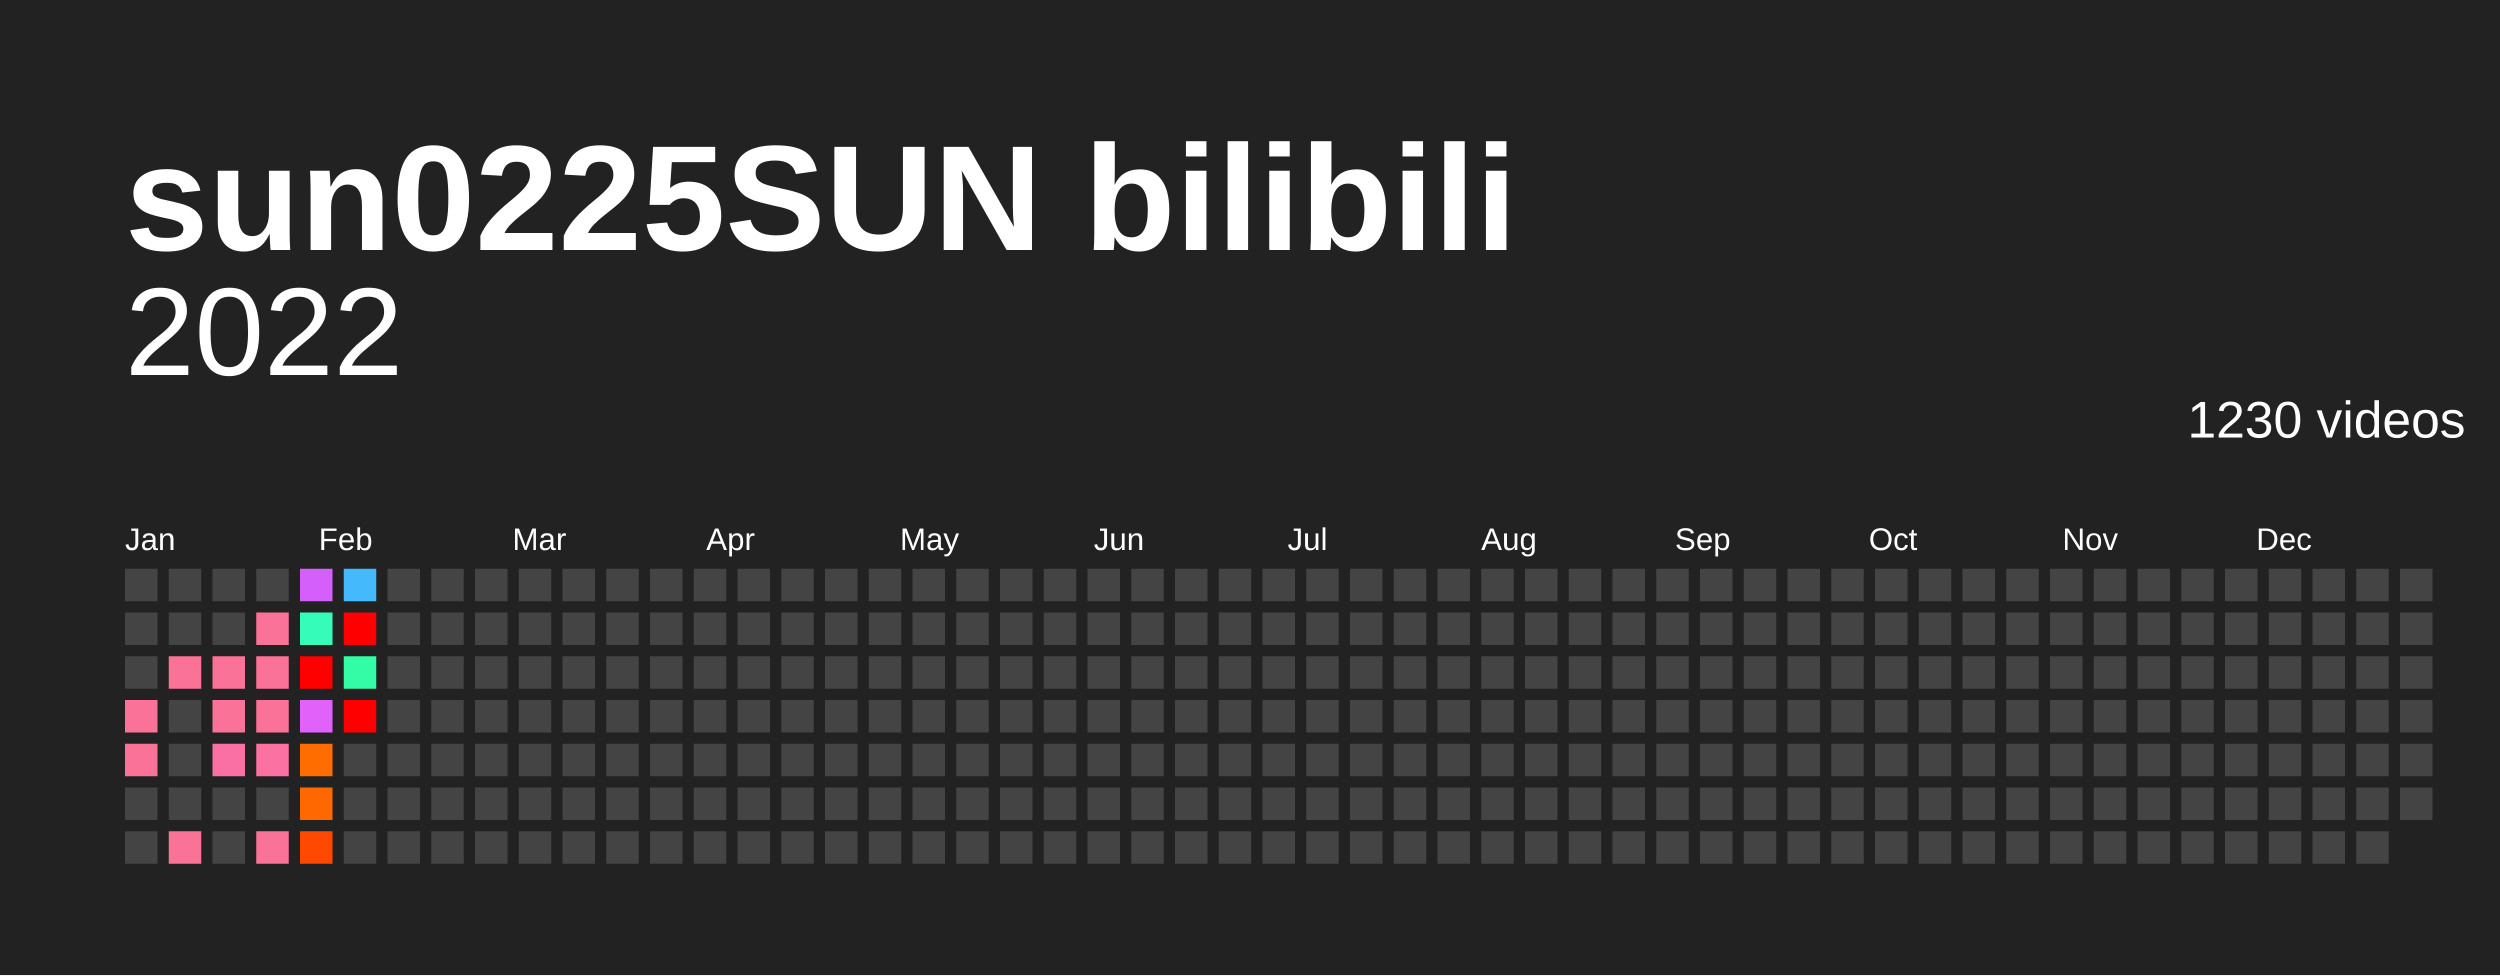
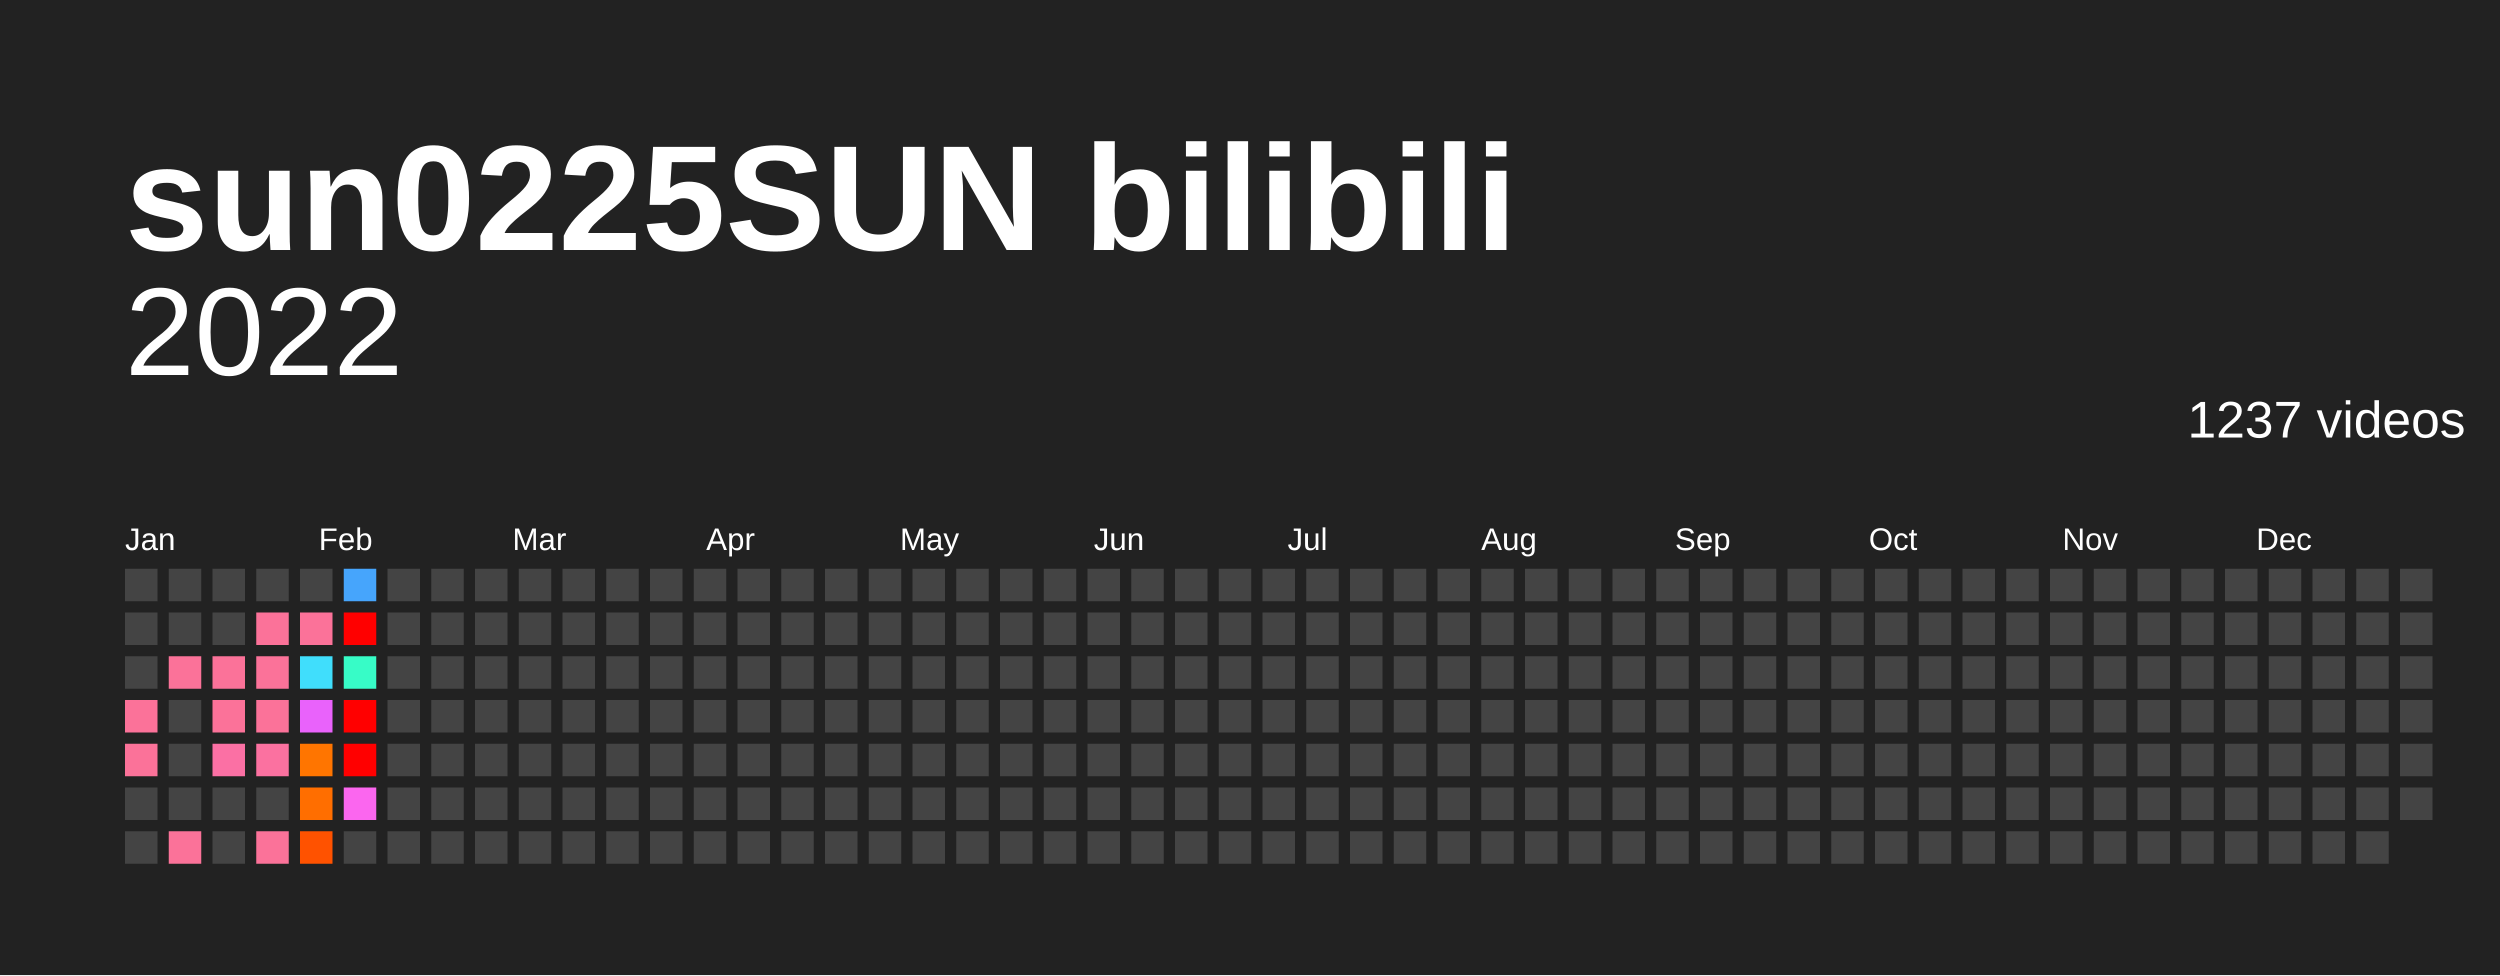
<svg xmlns="http://www.w3.org/2000/svg" baseProfile="full" height="78mm" version="1.1" viewBox="0,0,200,78" width="200mm">
  <defs />
  <rect fill="#222222" height="78" width="200" x="0" y="0" />
  <text fill="#FFFFFF" style="font-size:12px; font-family:Arial; font-weight:bold;" x="10" y="20">sun0225SUN bilibili</text>
  <text alignment-baseline="hanging" fill="#FFFFFF" style="font-size:10.0px; font-family:Arial;" x="10" y="30">2022</text>
-   <text alignment-baseline="hanging" fill="#FFFFFF" style="font-size:4.125px; font-family:Arial;" x="175" y="35">1230 videos</text>
+   <text alignment-baseline="hanging" fill="#FFFFFF" style="font-size:4.125px; font-family:Arial;" x="175" y="35">1237 videos</text>
  <text fill="#FFFFFF" style="font-size:2.5px; font-family:Arial" x="10.0" y="44">Jan</text>
  <text fill="#FFFFFF" style="font-size:2.5px; font-family:Arial" x="25.5" y="44">Feb</text>
  <text fill="#FFFFFF" style="font-size:2.5px; font-family:Arial" x="41.0" y="44">Mar</text>
  <text fill="#FFFFFF" style="font-size:2.5px; font-family:Arial" x="56.5" y="44">Apr</text>
  <text fill="#FFFFFF" style="font-size:2.5px; font-family:Arial" x="72.0" y="44">May</text>
  <text fill="#FFFFFF" style="font-size:2.5px; font-family:Arial" x="87.5" y="44">Jun</text>
  <text fill="#FFFFFF" style="font-size:2.5px; font-family:Arial" x="103.0" y="44">Jul</text>
  <text fill="#FFFFFF" style="font-size:2.5px; font-family:Arial" x="118.5" y="44">Aug</text>
  <text fill="#FFFFFF" style="font-size:2.5px; font-family:Arial" x="134.0" y="44">Sep</text>
  <text fill="#FFFFFF" style="font-size:2.5px; font-family:Arial" x="149.5" y="44">Oct</text>
  <text fill="#FFFFFF" style="font-size:2.5px; font-family:Arial" x="165.0" y="44">Nov</text>
  <text fill="#FFFFFF" style="font-size:2.5px; font-family:Arial" x="180.5" y="44">Dec</text>
  <rect fill="#444444" height="2.6" width="2.6" x="10.0" y="45.5" />
  <rect fill="#444444" height="2.6" width="2.6" x="10.0" y="49.0" />
  <rect fill="#444444" height="2.6" width="2.6" x="10.0" y="52.5" />
  <rect fill="#fb7299" height="2.6" width="2.6" x="10.0" y="56.0" />
  <rect fill="#fb7299" height="2.6" width="2.6" x="10.0" y="59.5" />
  <rect fill="#444444" height="2.6" width="2.6" x="10.0" y="63.0" />
  <rect fill="#444444" height="2.6" width="2.6" x="10.0" y="66.5" />
  <rect fill="#444444" height="2.6" width="2.6" x="13.5" y="45.5" />
  <rect fill="#444444" height="2.6" width="2.6" x="13.5" y="49.0" />
  <rect fill="#fb7299" height="2.6" width="2.6" x="13.5" y="52.5" />
  <rect fill="#444444" height="2.6" width="2.6" x="13.5" y="56.0" />
  <rect fill="#444444" height="2.6" width="2.6" x="13.5" y="59.5" />
  <rect fill="#444444" height="2.6" width="2.6" x="13.5" y="63.0" />
  <rect fill="#fb7299" height="2.6" width="2.6" x="13.5" y="66.5" />
  <rect fill="#444444" height="2.6" width="2.6" x="17.0" y="45.5" />
  <rect fill="#444444" height="2.6" width="2.6" x="17.0" y="49.0" />
  <rect fill="#fb7299" height="2.6" width="2.6" x="17.0" y="52.5" />
  <rect fill="#fb7299" height="2.6" width="2.6" x="17.0" y="56.0" />
  <rect fill="#fb70a4" height="2.6" width="2.6" x="17.0" y="59.5" />
  <rect fill="#444444" height="2.6" width="2.6" x="17.0" y="63.0" />
  <rect fill="#444444" height="2.6" width="2.6" x="17.0" y="66.5" />
  <rect fill="#444444" height="2.6" width="2.6" x="20.5" y="45.5" />
  <rect fill="#fb7299" height="2.6" width="2.6" x="20.5" y="49.0" />
  <rect fill="#fb7299" height="2.6" width="2.6" x="20.5" y="52.5" />
  <rect fill="#fb7299" height="2.6" width="2.6" x="20.5" y="56.0" />
-   <rect fill="#fb71a1" height="2.6" width="2.6" x="20.5" y="59.5" />
+   <rect fill="#fb71a0" height="2.6" width="2.6" x="20.5" y="59.5" />
  <rect fill="#444444" height="2.6" width="2.6" x="20.5" y="63.0" />
  <rect fill="#fb7299" height="2.6" width="2.6" x="20.5" y="66.5" />
-   <rect fill="#d45ffb" height="2.6" width="2.6" x="24.0" y="45.5" />
-   <rect fill="#36fcb9" height="2.6" width="2.6" x="24.0" y="49.0" />
-   <rect fill="red" height="2.6" width="2.6" x="24.0" y="52.5" />
-   <rect fill="#e261fb" height="2.6" width="2.6" x="24.0" y="56.0" />
-   <rect fill="#ff6d00" height="2.6" width="2.6" x="24.0" y="59.5" />
-   <rect fill="#ff6700" height="2.6" width="2.6" x="24.0" y="63.0" />
-   <rect fill="#ff4900" height="2.6" width="2.6" x="24.0" y="66.5" />
-   <rect fill="#44bafc" height="2.6" width="2.6" x="27.5" y="45.5" />
+   <rect fill="#444444" height="2.6" width="2.6" x="24.0" y="45.5" />
+   <rect fill="#fb7299" height="2.6" width="2.6" x="24.0" y="49.0" />
+   <rect fill="#40defc" height="2.6" width="2.6" x="24.0" y="52.5" />
+   <rect fill="#e962fb" height="2.6" width="2.6" x="24.0" y="56.0" />
+   <rect fill="#ff7500" height="2.6" width="2.6" x="24.0" y="59.5" />
+   <rect fill="#ff6e00" height="2.6" width="2.6" x="24.0" y="63.0" />
+   <rect fill="#ff5200" height="2.6" width="2.6" x="24.0" y="66.5" />
+   <rect fill="#46a5fc" height="2.6" width="2.6" x="27.5" y="45.5" />
  <rect fill="red" height="2.6" width="2.6" x="27.5" y="49.0" />
-   <rect fill="#34fca6" height="2.6" width="2.6" x="27.5" y="52.5" />
+   <rect fill="#37fcc7" height="2.6" width="2.6" x="27.5" y="52.5" />
  <rect fill="red" height="2.6" width="2.6" x="27.5" y="56.0" />
-   <rect fill="#444444" height="2.6" width="2.6" x="27.5" y="59.5" />
-   <rect fill="#444444" height="2.6" width="2.6" x="27.5" y="63.0" />
+   <rect fill="red" height="2.6" width="2.6" x="27.5" y="59.5" />
+   <rect fill="#fb66ef" height="2.6" width="2.6" x="27.5" y="63.0" />
  <rect fill="#444444" height="2.6" width="2.6" x="27.5" y="66.5" />
  <rect fill="#444444" height="2.6" width="2.6" x="31.0" y="45.5" />
  <rect fill="#444444" height="2.6" width="2.6" x="31.0" y="49.0" />
  <rect fill="#444444" height="2.6" width="2.6" x="31.0" y="52.5" />
  <rect fill="#444444" height="2.6" width="2.6" x="31.0" y="56.0" />
  <rect fill="#444444" height="2.6" width="2.6" x="31.0" y="59.5" />
  <rect fill="#444444" height="2.6" width="2.6" x="31.0" y="63.0" />
  <rect fill="#444444" height="2.6" width="2.6" x="31.0" y="66.5" />
  <rect fill="#444444" height="2.6" width="2.6" x="34.5" y="45.5" />
  <rect fill="#444444" height="2.6" width="2.6" x="34.5" y="49.0" />
  <rect fill="#444444" height="2.6" width="2.6" x="34.5" y="52.5" />
  <rect fill="#444444" height="2.6" width="2.6" x="34.5" y="56.0" />
  <rect fill="#444444" height="2.6" width="2.6" x="34.5" y="59.5" />
  <rect fill="#444444" height="2.6" width="2.6" x="34.5" y="63.0" />
  <rect fill="#444444" height="2.6" width="2.6" x="34.5" y="66.5" />
  <rect fill="#444444" height="2.6" width="2.6" x="38.0" y="45.5" />
  <rect fill="#444444" height="2.6" width="2.6" x="38.0" y="49.0" />
  <rect fill="#444444" height="2.6" width="2.6" x="38.0" y="52.5" />
  <rect fill="#444444" height="2.6" width="2.6" x="38.0" y="56.0" />
  <rect fill="#444444" height="2.6" width="2.6" x="38.0" y="59.5" />
  <rect fill="#444444" height="2.6" width="2.6" x="38.0" y="63.0" />
  <rect fill="#444444" height="2.6" width="2.6" x="38.0" y="66.5" />
  <rect fill="#444444" height="2.6" width="2.6" x="41.5" y="45.5" />
  <rect fill="#444444" height="2.6" width="2.6" x="41.5" y="49.0" />
  <rect fill="#444444" height="2.6" width="2.6" x="41.5" y="52.5" />
  <rect fill="#444444" height="2.6" width="2.6" x="41.5" y="56.0" />
  <rect fill="#444444" height="2.6" width="2.6" x="41.5" y="59.5" />
  <rect fill="#444444" height="2.6" width="2.6" x="41.5" y="63.0" />
  <rect fill="#444444" height="2.6" width="2.6" x="41.5" y="66.5" />
  <rect fill="#444444" height="2.6" width="2.6" x="45.0" y="45.5" />
  <rect fill="#444444" height="2.6" width="2.6" x="45.0" y="49.0" />
  <rect fill="#444444" height="2.6" width="2.6" x="45.0" y="52.5" />
  <rect fill="#444444" height="2.6" width="2.6" x="45.0" y="56.0" />
  <rect fill="#444444" height="2.6" width="2.6" x="45.0" y="59.5" />
  <rect fill="#444444" height="2.6" width="2.6" x="45.0" y="63.0" />
  <rect fill="#444444" height="2.6" width="2.6" x="45.0" y="66.5" />
  <rect fill="#444444" height="2.6" width="2.6" x="48.5" y="45.5" />
  <rect fill="#444444" height="2.6" width="2.6" x="48.5" y="49.0" />
  <rect fill="#444444" height="2.6" width="2.6" x="48.5" y="52.5" />
  <rect fill="#444444" height="2.6" width="2.6" x="48.5" y="56.0" />
  <rect fill="#444444" height="2.6" width="2.6" x="48.5" y="59.5" />
  <rect fill="#444444" height="2.6" width="2.6" x="48.5" y="63.0" />
  <rect fill="#444444" height="2.6" width="2.6" x="48.5" y="66.5" />
  <rect fill="#444444" height="2.6" width="2.6" x="52.0" y="45.5" />
  <rect fill="#444444" height="2.6" width="2.6" x="52.0" y="49.0" />
  <rect fill="#444444" height="2.6" width="2.6" x="52.0" y="52.5" />
  <rect fill="#444444" height="2.6" width="2.6" x="52.0" y="56.0" />
  <rect fill="#444444" height="2.6" width="2.6" x="52.0" y="59.5" />
  <rect fill="#444444" height="2.6" width="2.6" x="52.0" y="63.0" />
  <rect fill="#444444" height="2.6" width="2.6" x="52.0" y="66.5" />
  <rect fill="#444444" height="2.6" width="2.6" x="55.5" y="45.5" />
  <rect fill="#444444" height="2.6" width="2.6" x="55.5" y="49.0" />
  <rect fill="#444444" height="2.6" width="2.6" x="55.5" y="52.5" />
  <rect fill="#444444" height="2.6" width="2.6" x="55.5" y="56.0" />
  <rect fill="#444444" height="2.6" width="2.6" x="55.5" y="59.5" />
  <rect fill="#444444" height="2.6" width="2.6" x="55.5" y="63.0" />
  <rect fill="#444444" height="2.6" width="2.6" x="55.5" y="66.5" />
  <rect fill="#444444" height="2.6" width="2.6" x="59.0" y="45.5" />
  <rect fill="#444444" height="2.6" width="2.6" x="59.0" y="49.0" />
  <rect fill="#444444" height="2.6" width="2.6" x="59.0" y="52.5" />
  <rect fill="#444444" height="2.6" width="2.6" x="59.0" y="56.0" />
  <rect fill="#444444" height="2.6" width="2.6" x="59.0" y="59.5" />
  <rect fill="#444444" height="2.6" width="2.6" x="59.0" y="63.0" />
  <rect fill="#444444" height="2.6" width="2.6" x="59.0" y="66.5" />
  <rect fill="#444444" height="2.6" width="2.6" x="62.5" y="45.5" />
  <rect fill="#444444" height="2.6" width="2.6" x="62.5" y="49.0" />
  <rect fill="#444444" height="2.6" width="2.6" x="62.5" y="52.5" />
  <rect fill="#444444" height="2.6" width="2.6" x="62.5" y="56.0" />
  <rect fill="#444444" height="2.6" width="2.6" x="62.5" y="59.5" />
  <rect fill="#444444" height="2.6" width="2.6" x="62.5" y="63.0" />
  <rect fill="#444444" height="2.6" width="2.6" x="62.5" y="66.5" />
  <rect fill="#444444" height="2.6" width="2.6" x="66.0" y="45.5" />
  <rect fill="#444444" height="2.6" width="2.6" x="66.0" y="49.0" />
  <rect fill="#444444" height="2.6" width="2.6" x="66.0" y="52.5" />
  <rect fill="#444444" height="2.6" width="2.6" x="66.0" y="56.0" />
  <rect fill="#444444" height="2.6" width="2.6" x="66.0" y="59.5" />
  <rect fill="#444444" height="2.6" width="2.6" x="66.0" y="63.0" />
  <rect fill="#444444" height="2.6" width="2.6" x="66.0" y="66.5" />
  <rect fill="#444444" height="2.6" width="2.6" x="69.5" y="45.5" />
  <rect fill="#444444" height="2.6" width="2.6" x="69.5" y="49.0" />
  <rect fill="#444444" height="2.6" width="2.6" x="69.5" y="52.5" />
  <rect fill="#444444" height="2.6" width="2.6" x="69.5" y="56.0" />
  <rect fill="#444444" height="2.6" width="2.6" x="69.5" y="59.5" />
  <rect fill="#444444" height="2.6" width="2.6" x="69.5" y="63.0" />
  <rect fill="#444444" height="2.6" width="2.6" x="69.5" y="66.5" />
  <rect fill="#444444" height="2.6" width="2.6" x="73.0" y="45.5" />
  <rect fill="#444444" height="2.6" width="2.6" x="73.0" y="49.0" />
  <rect fill="#444444" height="2.6" width="2.6" x="73.0" y="52.5" />
  <rect fill="#444444" height="2.6" width="2.6" x="73.0" y="56.0" />
  <rect fill="#444444" height="2.6" width="2.6" x="73.0" y="59.5" />
  <rect fill="#444444" height="2.6" width="2.6" x="73.0" y="63.0" />
  <rect fill="#444444" height="2.6" width="2.6" x="73.0" y="66.5" />
  <rect fill="#444444" height="2.6" width="2.6" x="76.5" y="45.5" />
  <rect fill="#444444" height="2.6" width="2.6" x="76.5" y="49.0" />
  <rect fill="#444444" height="2.6" width="2.6" x="76.5" y="52.5" />
  <rect fill="#444444" height="2.6" width="2.6" x="76.5" y="56.0" />
  <rect fill="#444444" height="2.6" width="2.6" x="76.5" y="59.5" />
  <rect fill="#444444" height="2.6" width="2.6" x="76.5" y="63.0" />
  <rect fill="#444444" height="2.6" width="2.6" x="76.5" y="66.5" />
  <rect fill="#444444" height="2.6" width="2.6" x="80.0" y="45.5" />
  <rect fill="#444444" height="2.6" width="2.6" x="80.0" y="49.0" />
  <rect fill="#444444" height="2.6" width="2.6" x="80.0" y="52.5" />
  <rect fill="#444444" height="2.6" width="2.6" x="80.0" y="56.0" />
  <rect fill="#444444" height="2.6" width="2.6" x="80.0" y="59.5" />
  <rect fill="#444444" height="2.6" width="2.6" x="80.0" y="63.0" />
  <rect fill="#444444" height="2.6" width="2.6" x="80.0" y="66.5" />
  <rect fill="#444444" height="2.6" width="2.6" x="83.5" y="45.5" />
  <rect fill="#444444" height="2.6" width="2.6" x="83.5" y="49.0" />
  <rect fill="#444444" height="2.6" width="2.6" x="83.5" y="52.5" />
  <rect fill="#444444" height="2.6" width="2.6" x="83.5" y="56.0" />
  <rect fill="#444444" height="2.6" width="2.6" x="83.5" y="59.5" />
  <rect fill="#444444" height="2.6" width="2.6" x="83.5" y="63.0" />
  <rect fill="#444444" height="2.6" width="2.6" x="83.5" y="66.5" />
  <rect fill="#444444" height="2.6" width="2.6" x="87.0" y="45.5" />
  <rect fill="#444444" height="2.6" width="2.6" x="87.0" y="49.0" />
  <rect fill="#444444" height="2.6" width="2.6" x="87.0" y="52.5" />
  <rect fill="#444444" height="2.6" width="2.6" x="87.0" y="56.0" />
  <rect fill="#444444" height="2.6" width="2.6" x="87.0" y="59.5" />
  <rect fill="#444444" height="2.6" width="2.6" x="87.0" y="63.0" />
  <rect fill="#444444" height="2.6" width="2.6" x="87.0" y="66.5" />
  <rect fill="#444444" height="2.6" width="2.6" x="90.5" y="45.5" />
  <rect fill="#444444" height="2.6" width="2.6" x="90.5" y="49.0" />
  <rect fill="#444444" height="2.6" width="2.6" x="90.5" y="52.5" />
  <rect fill="#444444" height="2.6" width="2.6" x="90.5" y="56.0" />
  <rect fill="#444444" height="2.6" width="2.6" x="90.5" y="59.5" />
  <rect fill="#444444" height="2.6" width="2.6" x="90.5" y="63.0" />
  <rect fill="#444444" height="2.6" width="2.6" x="90.5" y="66.5" />
  <rect fill="#444444" height="2.6" width="2.6" x="94.0" y="45.5" />
  <rect fill="#444444" height="2.6" width="2.6" x="94.0" y="49.0" />
  <rect fill="#444444" height="2.6" width="2.6" x="94.0" y="52.5" />
  <rect fill="#444444" height="2.6" width="2.6" x="94.0" y="56.0" />
  <rect fill="#444444" height="2.6" width="2.6" x="94.0" y="59.5" />
  <rect fill="#444444" height="2.6" width="2.6" x="94.0" y="63.0" />
  <rect fill="#444444" height="2.6" width="2.6" x="94.0" y="66.5" />
  <rect fill="#444444" height="2.6" width="2.6" x="97.5" y="45.5" />
  <rect fill="#444444" height="2.6" width="2.6" x="97.5" y="49.0" />
  <rect fill="#444444" height="2.6" width="2.6" x="97.5" y="52.5" />
  <rect fill="#444444" height="2.6" width="2.6" x="97.5" y="56.0" />
  <rect fill="#444444" height="2.6" width="2.6" x="97.5" y="59.5" />
  <rect fill="#444444" height="2.6" width="2.6" x="97.5" y="63.0" />
  <rect fill="#444444" height="2.6" width="2.6" x="97.5" y="66.5" />
  <rect fill="#444444" height="2.6" width="2.6" x="101.0" y="45.5" />
  <rect fill="#444444" height="2.6" width="2.6" x="101.0" y="49.0" />
  <rect fill="#444444" height="2.6" width="2.6" x="101.0" y="52.5" />
  <rect fill="#444444" height="2.6" width="2.6" x="101.0" y="56.0" />
  <rect fill="#444444" height="2.6" width="2.6" x="101.0" y="59.5" />
  <rect fill="#444444" height="2.6" width="2.6" x="101.0" y="63.0" />
  <rect fill="#444444" height="2.6" width="2.6" x="101.0" y="66.5" />
  <rect fill="#444444" height="2.6" width="2.6" x="104.5" y="45.5" />
  <rect fill="#444444" height="2.6" width="2.6" x="104.5" y="49.0" />
  <rect fill="#444444" height="2.6" width="2.6" x="104.5" y="52.5" />
  <rect fill="#444444" height="2.6" width="2.6" x="104.5" y="56.0" />
  <rect fill="#444444" height="2.6" width="2.6" x="104.5" y="59.5" />
  <rect fill="#444444" height="2.6" width="2.6" x="104.5" y="63.0" />
  <rect fill="#444444" height="2.6" width="2.6" x="104.5" y="66.5" />
  <rect fill="#444444" height="2.6" width="2.6" x="108.0" y="45.5" />
  <rect fill="#444444" height="2.6" width="2.6" x="108.0" y="49.0" />
  <rect fill="#444444" height="2.6" width="2.6" x="108.0" y="52.5" />
  <rect fill="#444444" height="2.6" width="2.6" x="108.0" y="56.0" />
  <rect fill="#444444" height="2.6" width="2.6" x="108.0" y="59.5" />
  <rect fill="#444444" height="2.6" width="2.6" x="108.0" y="63.0" />
  <rect fill="#444444" height="2.6" width="2.6" x="108.0" y="66.5" />
  <rect fill="#444444" height="2.6" width="2.6" x="111.5" y="45.5" />
  <rect fill="#444444" height="2.6" width="2.6" x="111.5" y="49.0" />
  <rect fill="#444444" height="2.6" width="2.6" x="111.5" y="52.5" />
  <rect fill="#444444" height="2.6" width="2.6" x="111.5" y="56.0" />
  <rect fill="#444444" height="2.6" width="2.6" x="111.5" y="59.5" />
  <rect fill="#444444" height="2.6" width="2.6" x="111.5" y="63.0" />
  <rect fill="#444444" height="2.6" width="2.6" x="111.5" y="66.5" />
  <rect fill="#444444" height="2.6" width="2.6" x="115.0" y="45.5" />
  <rect fill="#444444" height="2.6" width="2.6" x="115.0" y="49.0" />
  <rect fill="#444444" height="2.6" width="2.6" x="115.0" y="52.5" />
  <rect fill="#444444" height="2.6" width="2.6" x="115.0" y="56.0" />
  <rect fill="#444444" height="2.6" width="2.6" x="115.0" y="59.5" />
  <rect fill="#444444" height="2.6" width="2.6" x="115.0" y="63.0" />
  <rect fill="#444444" height="2.6" width="2.6" x="115.0" y="66.5" />
  <rect fill="#444444" height="2.6" width="2.6" x="118.5" y="45.5" />
  <rect fill="#444444" height="2.6" width="2.6" x="118.5" y="49.0" />
  <rect fill="#444444" height="2.6" width="2.6" x="118.5" y="52.5" />
  <rect fill="#444444" height="2.6" width="2.6" x="118.5" y="56.0" />
  <rect fill="#444444" height="2.6" width="2.6" x="118.5" y="59.5" />
  <rect fill="#444444" height="2.6" width="2.6" x="118.5" y="63.0" />
  <rect fill="#444444" height="2.6" width="2.6" x="118.5" y="66.5" />
  <rect fill="#444444" height="2.6" width="2.6" x="122.0" y="45.5" />
  <rect fill="#444444" height="2.6" width="2.6" x="122.0" y="49.0" />
  <rect fill="#444444" height="2.6" width="2.6" x="122.0" y="52.5" />
  <rect fill="#444444" height="2.6" width="2.6" x="122.0" y="56.0" />
  <rect fill="#444444" height="2.6" width="2.6" x="122.0" y="59.5" />
  <rect fill="#444444" height="2.6" width="2.6" x="122.0" y="63.0" />
  <rect fill="#444444" height="2.6" width="2.6" x="122.0" y="66.5" />
  <rect fill="#444444" height="2.6" width="2.6" x="125.5" y="45.5" />
  <rect fill="#444444" height="2.6" width="2.6" x="125.5" y="49.0" />
  <rect fill="#444444" height="2.6" width="2.6" x="125.5" y="52.5" />
  <rect fill="#444444" height="2.6" width="2.6" x="125.5" y="56.0" />
  <rect fill="#444444" height="2.6" width="2.6" x="125.5" y="59.5" />
  <rect fill="#444444" height="2.6" width="2.6" x="125.5" y="63.0" />
  <rect fill="#444444" height="2.6" width="2.6" x="125.5" y="66.5" />
  <rect fill="#444444" height="2.6" width="2.6" x="129.0" y="45.5" />
  <rect fill="#444444" height="2.6" width="2.6" x="129.0" y="49.0" />
  <rect fill="#444444" height="2.6" width="2.6" x="129.0" y="52.5" />
  <rect fill="#444444" height="2.6" width="2.6" x="129.0" y="56.0" />
  <rect fill="#444444" height="2.6" width="2.6" x="129.0" y="59.5" />
  <rect fill="#444444" height="2.6" width="2.6" x="129.0" y="63.0" />
  <rect fill="#444444" height="2.6" width="2.6" x="129.0" y="66.5" />
  <rect fill="#444444" height="2.6" width="2.6" x="132.5" y="45.5" />
  <rect fill="#444444" height="2.6" width="2.6" x="132.5" y="49.0" />
  <rect fill="#444444" height="2.6" width="2.6" x="132.5" y="52.5" />
  <rect fill="#444444" height="2.6" width="2.6" x="132.5" y="56.0" />
  <rect fill="#444444" height="2.6" width="2.6" x="132.5" y="59.5" />
  <rect fill="#444444" height="2.6" width="2.6" x="132.5" y="63.0" />
  <rect fill="#444444" height="2.6" width="2.6" x="132.5" y="66.5" />
  <rect fill="#444444" height="2.6" width="2.6" x="136.0" y="45.5" />
  <rect fill="#444444" height="2.6" width="2.6" x="136.0" y="49.0" />
  <rect fill="#444444" height="2.6" width="2.6" x="136.0" y="52.5" />
  <rect fill="#444444" height="2.6" width="2.6" x="136.0" y="56.0" />
  <rect fill="#444444" height="2.6" width="2.6" x="136.0" y="59.5" />
  <rect fill="#444444" height="2.6" width="2.6" x="136.0" y="63.0" />
  <rect fill="#444444" height="2.6" width="2.6" x="136.0" y="66.5" />
  <rect fill="#444444" height="2.6" width="2.6" x="139.5" y="45.5" />
  <rect fill="#444444" height="2.6" width="2.6" x="139.5" y="49.0" />
  <rect fill="#444444" height="2.6" width="2.6" x="139.5" y="52.5" />
  <rect fill="#444444" height="2.6" width="2.6" x="139.5" y="56.0" />
  <rect fill="#444444" height="2.6" width="2.6" x="139.5" y="59.5" />
  <rect fill="#444444" height="2.6" width="2.6" x="139.5" y="63.0" />
  <rect fill="#444444" height="2.6" width="2.6" x="139.5" y="66.5" />
  <rect fill="#444444" height="2.6" width="2.6" x="143.0" y="45.5" />
  <rect fill="#444444" height="2.6" width="2.6" x="143.0" y="49.0" />
  <rect fill="#444444" height="2.6" width="2.6" x="143.0" y="52.5" />
  <rect fill="#444444" height="2.6" width="2.6" x="143.0" y="56.0" />
  <rect fill="#444444" height="2.6" width="2.6" x="143.0" y="59.5" />
  <rect fill="#444444" height="2.6" width="2.6" x="143.0" y="63.0" />
  <rect fill="#444444" height="2.6" width="2.6" x="143.0" y="66.5" />
  <rect fill="#444444" height="2.6" width="2.6" x="146.5" y="45.5" />
  <rect fill="#444444" height="2.6" width="2.6" x="146.5" y="49.0" />
  <rect fill="#444444" height="2.6" width="2.6" x="146.5" y="52.5" />
  <rect fill="#444444" height="2.6" width="2.6" x="146.5" y="56.0" />
  <rect fill="#444444" height="2.6" width="2.6" x="146.5" y="59.5" />
  <rect fill="#444444" height="2.6" width="2.6" x="146.5" y="63.0" />
  <rect fill="#444444" height="2.6" width="2.6" x="146.5" y="66.5" />
  <rect fill="#444444" height="2.6" width="2.6" x="150.0" y="45.5" />
  <rect fill="#444444" height="2.6" width="2.6" x="150.0" y="49.0" />
  <rect fill="#444444" height="2.6" width="2.6" x="150.0" y="52.5" />
  <rect fill="#444444" height="2.6" width="2.6" x="150.0" y="56.0" />
  <rect fill="#444444" height="2.6" width="2.6" x="150.0" y="59.5" />
  <rect fill="#444444" height="2.6" width="2.6" x="150.0" y="63.0" />
  <rect fill="#444444" height="2.6" width="2.6" x="150.0" y="66.5" />
  <rect fill="#444444" height="2.6" width="2.6" x="153.5" y="45.5" />
  <rect fill="#444444" height="2.6" width="2.6" x="153.5" y="49.0" />
  <rect fill="#444444" height="2.6" width="2.6" x="153.5" y="52.5" />
  <rect fill="#444444" height="2.6" width="2.6" x="153.5" y="56.0" />
  <rect fill="#444444" height="2.6" width="2.6" x="153.5" y="59.5" />
  <rect fill="#444444" height="2.6" width="2.6" x="153.5" y="63.0" />
  <rect fill="#444444" height="2.6" width="2.6" x="153.5" y="66.5" />
  <rect fill="#444444" height="2.6" width="2.6" x="157.0" y="45.5" />
  <rect fill="#444444" height="2.6" width="2.6" x="157.0" y="49.0" />
  <rect fill="#444444" height="2.6" width="2.6" x="157.0" y="52.5" />
  <rect fill="#444444" height="2.6" width="2.6" x="157.0" y="56.0" />
  <rect fill="#444444" height="2.6" width="2.6" x="157.0" y="59.5" />
  <rect fill="#444444" height="2.6" width="2.6" x="157.0" y="63.0" />
  <rect fill="#444444" height="2.6" width="2.6" x="157.0" y="66.5" />
  <rect fill="#444444" height="2.6" width="2.6" x="160.5" y="45.5" />
  <rect fill="#444444" height="2.6" width="2.6" x="160.5" y="49.0" />
  <rect fill="#444444" height="2.6" width="2.6" x="160.5" y="52.5" />
  <rect fill="#444444" height="2.6" width="2.6" x="160.5" y="56.0" />
  <rect fill="#444444" height="2.6" width="2.6" x="160.5" y="59.5" />
  <rect fill="#444444" height="2.6" width="2.6" x="160.5" y="63.0" />
  <rect fill="#444444" height="2.6" width="2.6" x="160.5" y="66.5" />
  <rect fill="#444444" height="2.6" width="2.6" x="164.0" y="45.5" />
  <rect fill="#444444" height="2.6" width="2.6" x="164.0" y="49.0" />
  <rect fill="#444444" height="2.6" width="2.6" x="164.0" y="52.5" />
  <rect fill="#444444" height="2.6" width="2.6" x="164.0" y="56.0" />
  <rect fill="#444444" height="2.6" width="2.6" x="164.0" y="59.5" />
  <rect fill="#444444" height="2.6" width="2.6" x="164.0" y="63.0" />
  <rect fill="#444444" height="2.6" width="2.6" x="164.0" y="66.5" />
  <rect fill="#444444" height="2.6" width="2.6" x="167.5" y="45.5" />
  <rect fill="#444444" height="2.6" width="2.6" x="167.5" y="49.0" />
  <rect fill="#444444" height="2.6" width="2.6" x="167.5" y="52.5" />
  <rect fill="#444444" height="2.6" width="2.6" x="167.5" y="56.0" />
  <rect fill="#444444" height="2.6" width="2.6" x="167.5" y="59.5" />
  <rect fill="#444444" height="2.6" width="2.6" x="167.5" y="63.0" />
  <rect fill="#444444" height="2.6" width="2.6" x="167.5" y="66.5" />
  <rect fill="#444444" height="2.6" width="2.6" x="171.0" y="45.5" />
  <rect fill="#444444" height="2.6" width="2.6" x="171.0" y="49.0" />
  <rect fill="#444444" height="2.6" width="2.6" x="171.0" y="52.5" />
  <rect fill="#444444" height="2.6" width="2.6" x="171.0" y="56.0" />
  <rect fill="#444444" height="2.6" width="2.6" x="171.0" y="59.5" />
  <rect fill="#444444" height="2.6" width="2.6" x="171.0" y="63.0" />
  <rect fill="#444444" height="2.6" width="2.6" x="171.0" y="66.5" />
  <rect fill="#444444" height="2.6" width="2.6" x="174.5" y="45.5" />
  <rect fill="#444444" height="2.6" width="2.6" x="174.5" y="49.0" />
  <rect fill="#444444" height="2.6" width="2.6" x="174.5" y="52.5" />
  <rect fill="#444444" height="2.6" width="2.6" x="174.5" y="56.0" />
  <rect fill="#444444" height="2.6" width="2.6" x="174.5" y="59.5" />
  <rect fill="#444444" height="2.6" width="2.6" x="174.5" y="63.0" />
  <rect fill="#444444" height="2.6" width="2.6" x="174.5" y="66.5" />
  <rect fill="#444444" height="2.6" width="2.6" x="178.0" y="45.5" />
  <rect fill="#444444" height="2.6" width="2.6" x="178.0" y="49.0" />
  <rect fill="#444444" height="2.6" width="2.6" x="178.0" y="52.5" />
  <rect fill="#444444" height="2.6" width="2.6" x="178.0" y="56.0" />
  <rect fill="#444444" height="2.6" width="2.6" x="178.0" y="59.5" />
  <rect fill="#444444" height="2.6" width="2.6" x="178.0" y="63.0" />
  <rect fill="#444444" height="2.6" width="2.6" x="178.0" y="66.5" />
  <rect fill="#444444" height="2.6" width="2.6" x="181.5" y="45.5" />
  <rect fill="#444444" height="2.6" width="2.6" x="181.5" y="49.0" />
  <rect fill="#444444" height="2.6" width="2.6" x="181.5" y="52.5" />
  <rect fill="#444444" height="2.6" width="2.6" x="181.5" y="56.0" />
  <rect fill="#444444" height="2.6" width="2.6" x="181.5" y="59.5" />
  <rect fill="#444444" height="2.6" width="2.6" x="181.5" y="63.0" />
  <rect fill="#444444" height="2.6" width="2.6" x="181.5" y="66.5" />
  <rect fill="#444444" height="2.6" width="2.6" x="185.0" y="45.5" />
  <rect fill="#444444" height="2.6" width="2.6" x="185.0" y="49.0" />
  <rect fill="#444444" height="2.6" width="2.6" x="185.0" y="52.5" />
  <rect fill="#444444" height="2.6" width="2.6" x="185.0" y="56.0" />
  <rect fill="#444444" height="2.6" width="2.6" x="185.0" y="59.5" />
  <rect fill="#444444" height="2.6" width="2.6" x="185.0" y="63.0" />
  <rect fill="#444444" height="2.6" width="2.6" x="185.0" y="66.5" />
  <rect fill="#444444" height="2.6" width="2.6" x="188.5" y="45.5" />
  <rect fill="#444444" height="2.6" width="2.6" x="188.5" y="49.0" />
  <rect fill="#444444" height="2.6" width="2.6" x="188.5" y="52.5" />
  <rect fill="#444444" height="2.6" width="2.6" x="188.5" y="56.0" />
  <rect fill="#444444" height="2.6" width="2.6" x="188.5" y="59.5" />
  <rect fill="#444444" height="2.6" width="2.6" x="188.5" y="63.0" />
  <rect fill="#444444" height="2.6" width="2.6" x="188.5" y="66.5" />
  <rect fill="#444444" height="2.6" width="2.6" x="192.0" y="45.5" />
  <rect fill="#444444" height="2.6" width="2.6" x="192.0" y="49.0" />
  <rect fill="#444444" height="2.6" width="2.6" x="192.0" y="52.5" />
  <rect fill="#444444" height="2.6" width="2.6" x="192.0" y="56.0" />
  <rect fill="#444444" height="2.6" width="2.6" x="192.0" y="59.5" />
  <rect fill="#444444" height="2.6" width="2.6" x="192.0" y="63.0" />
</svg>
